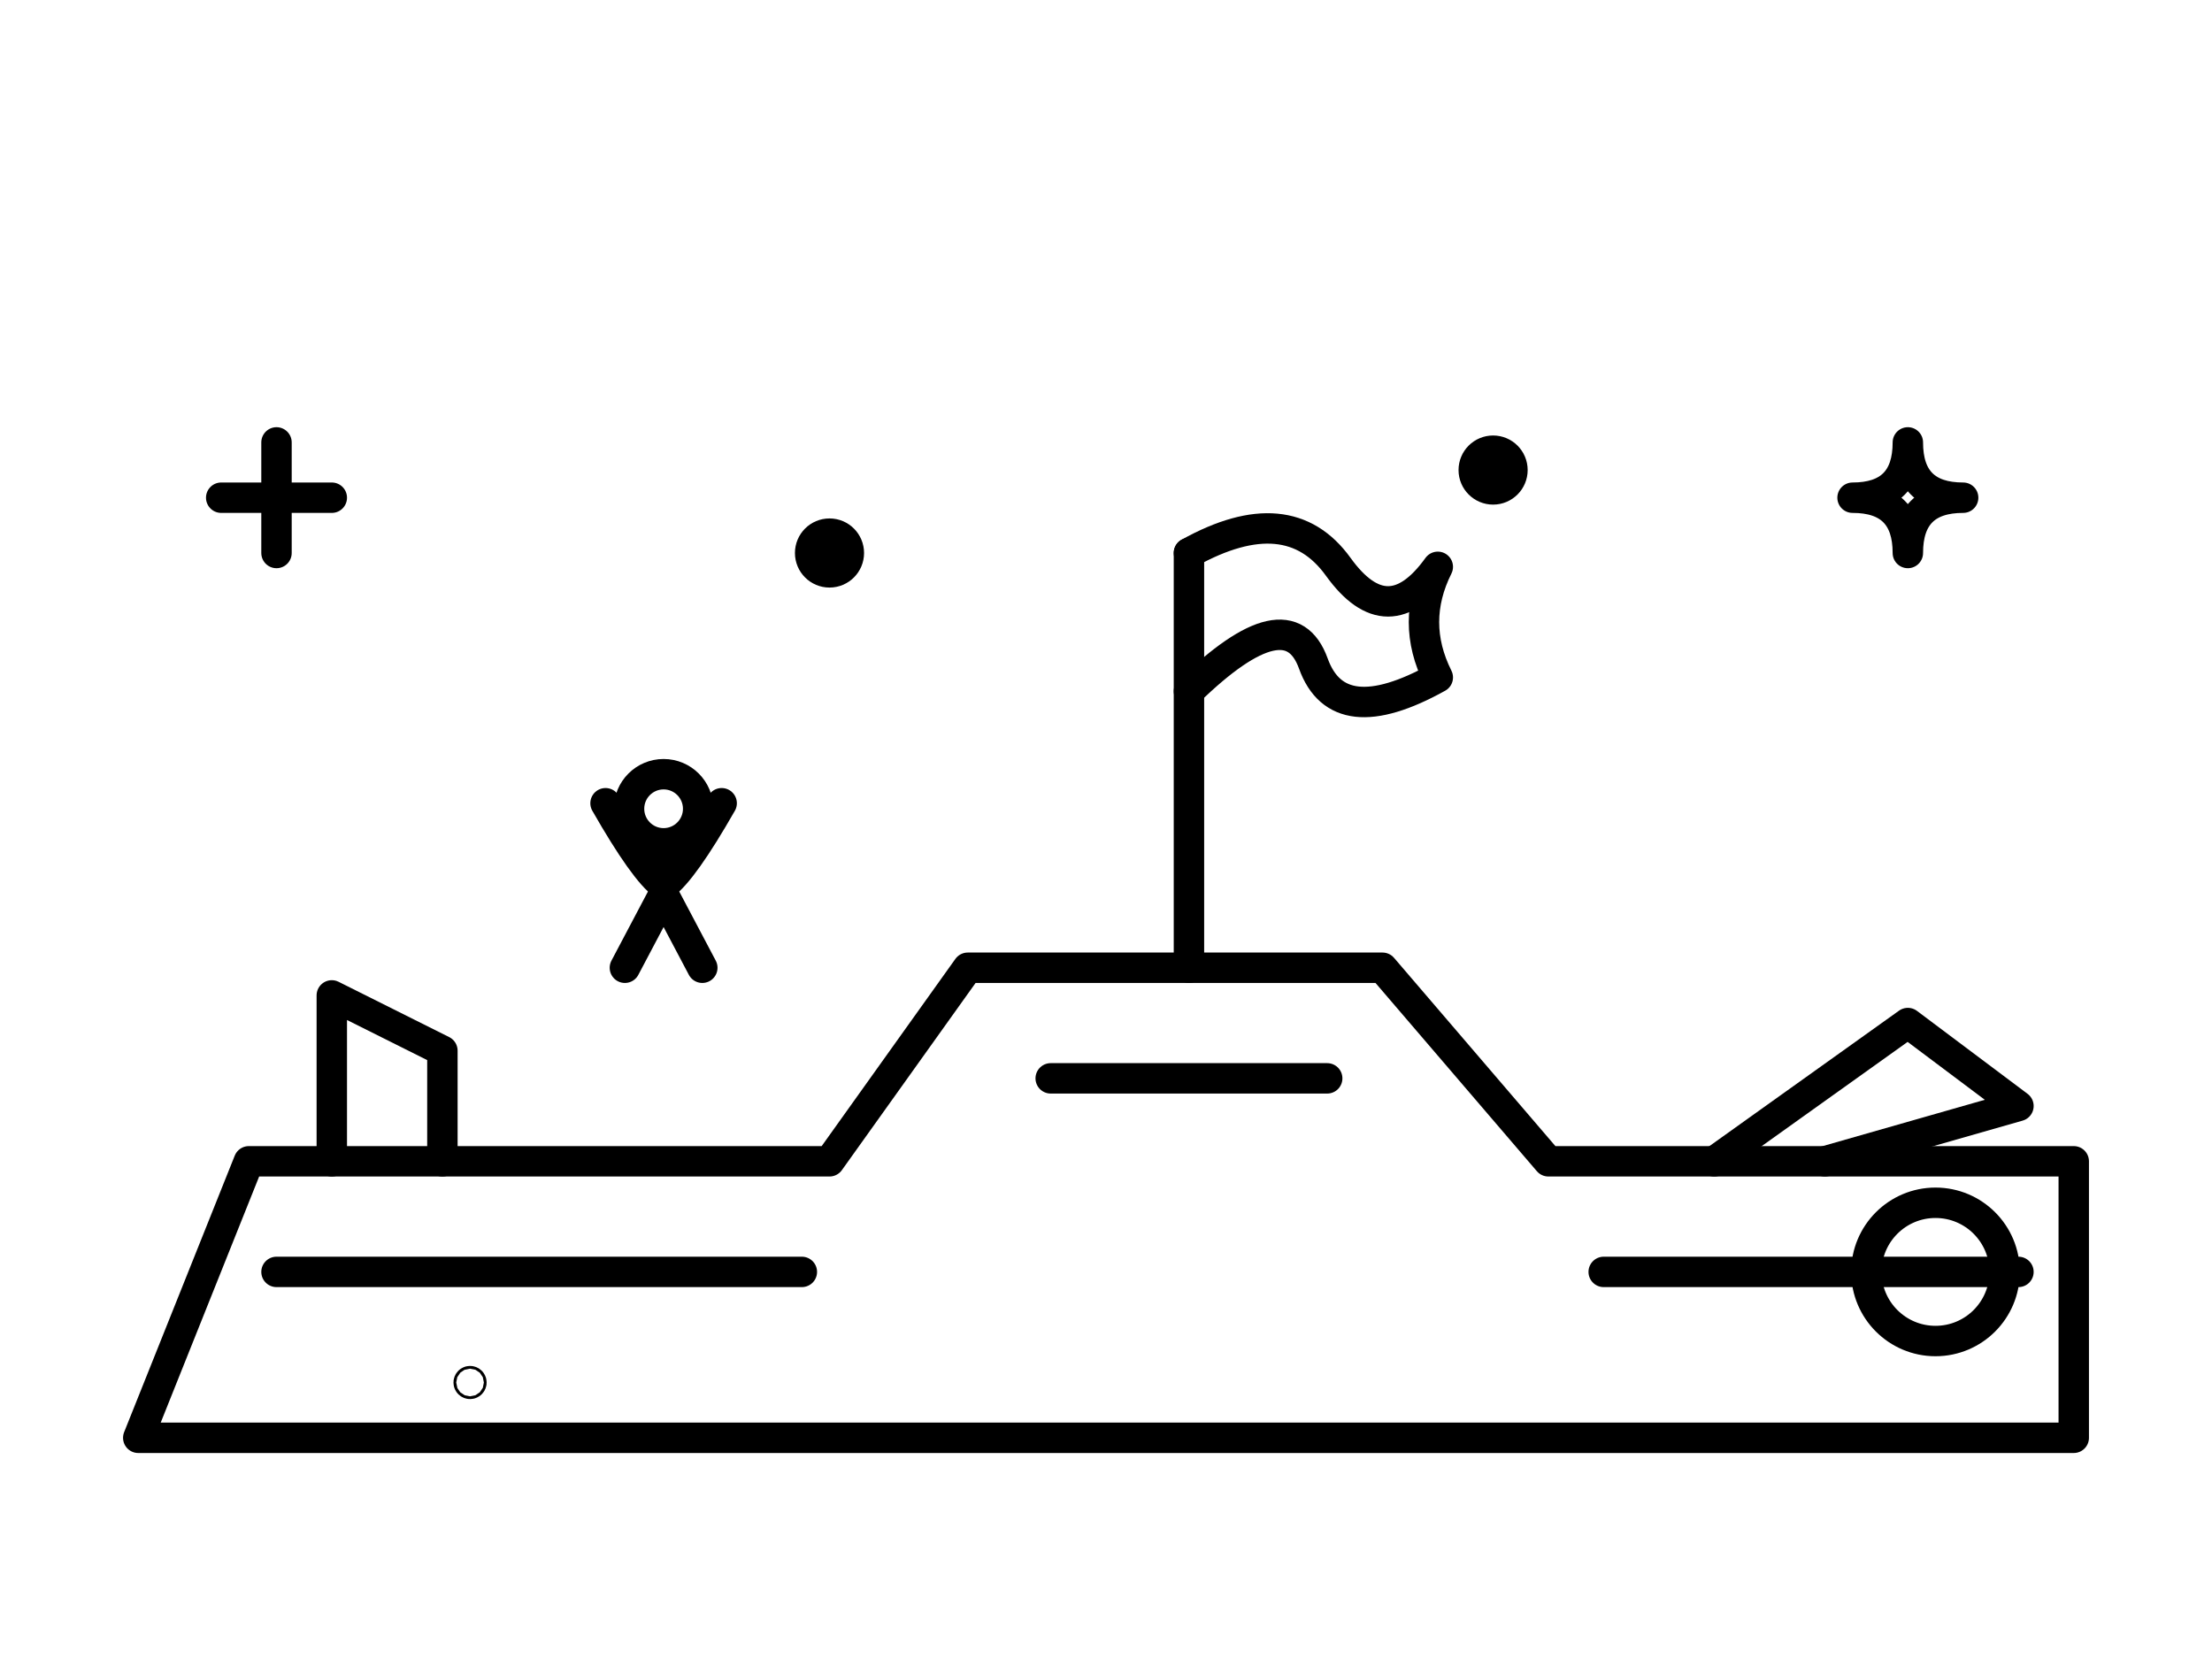
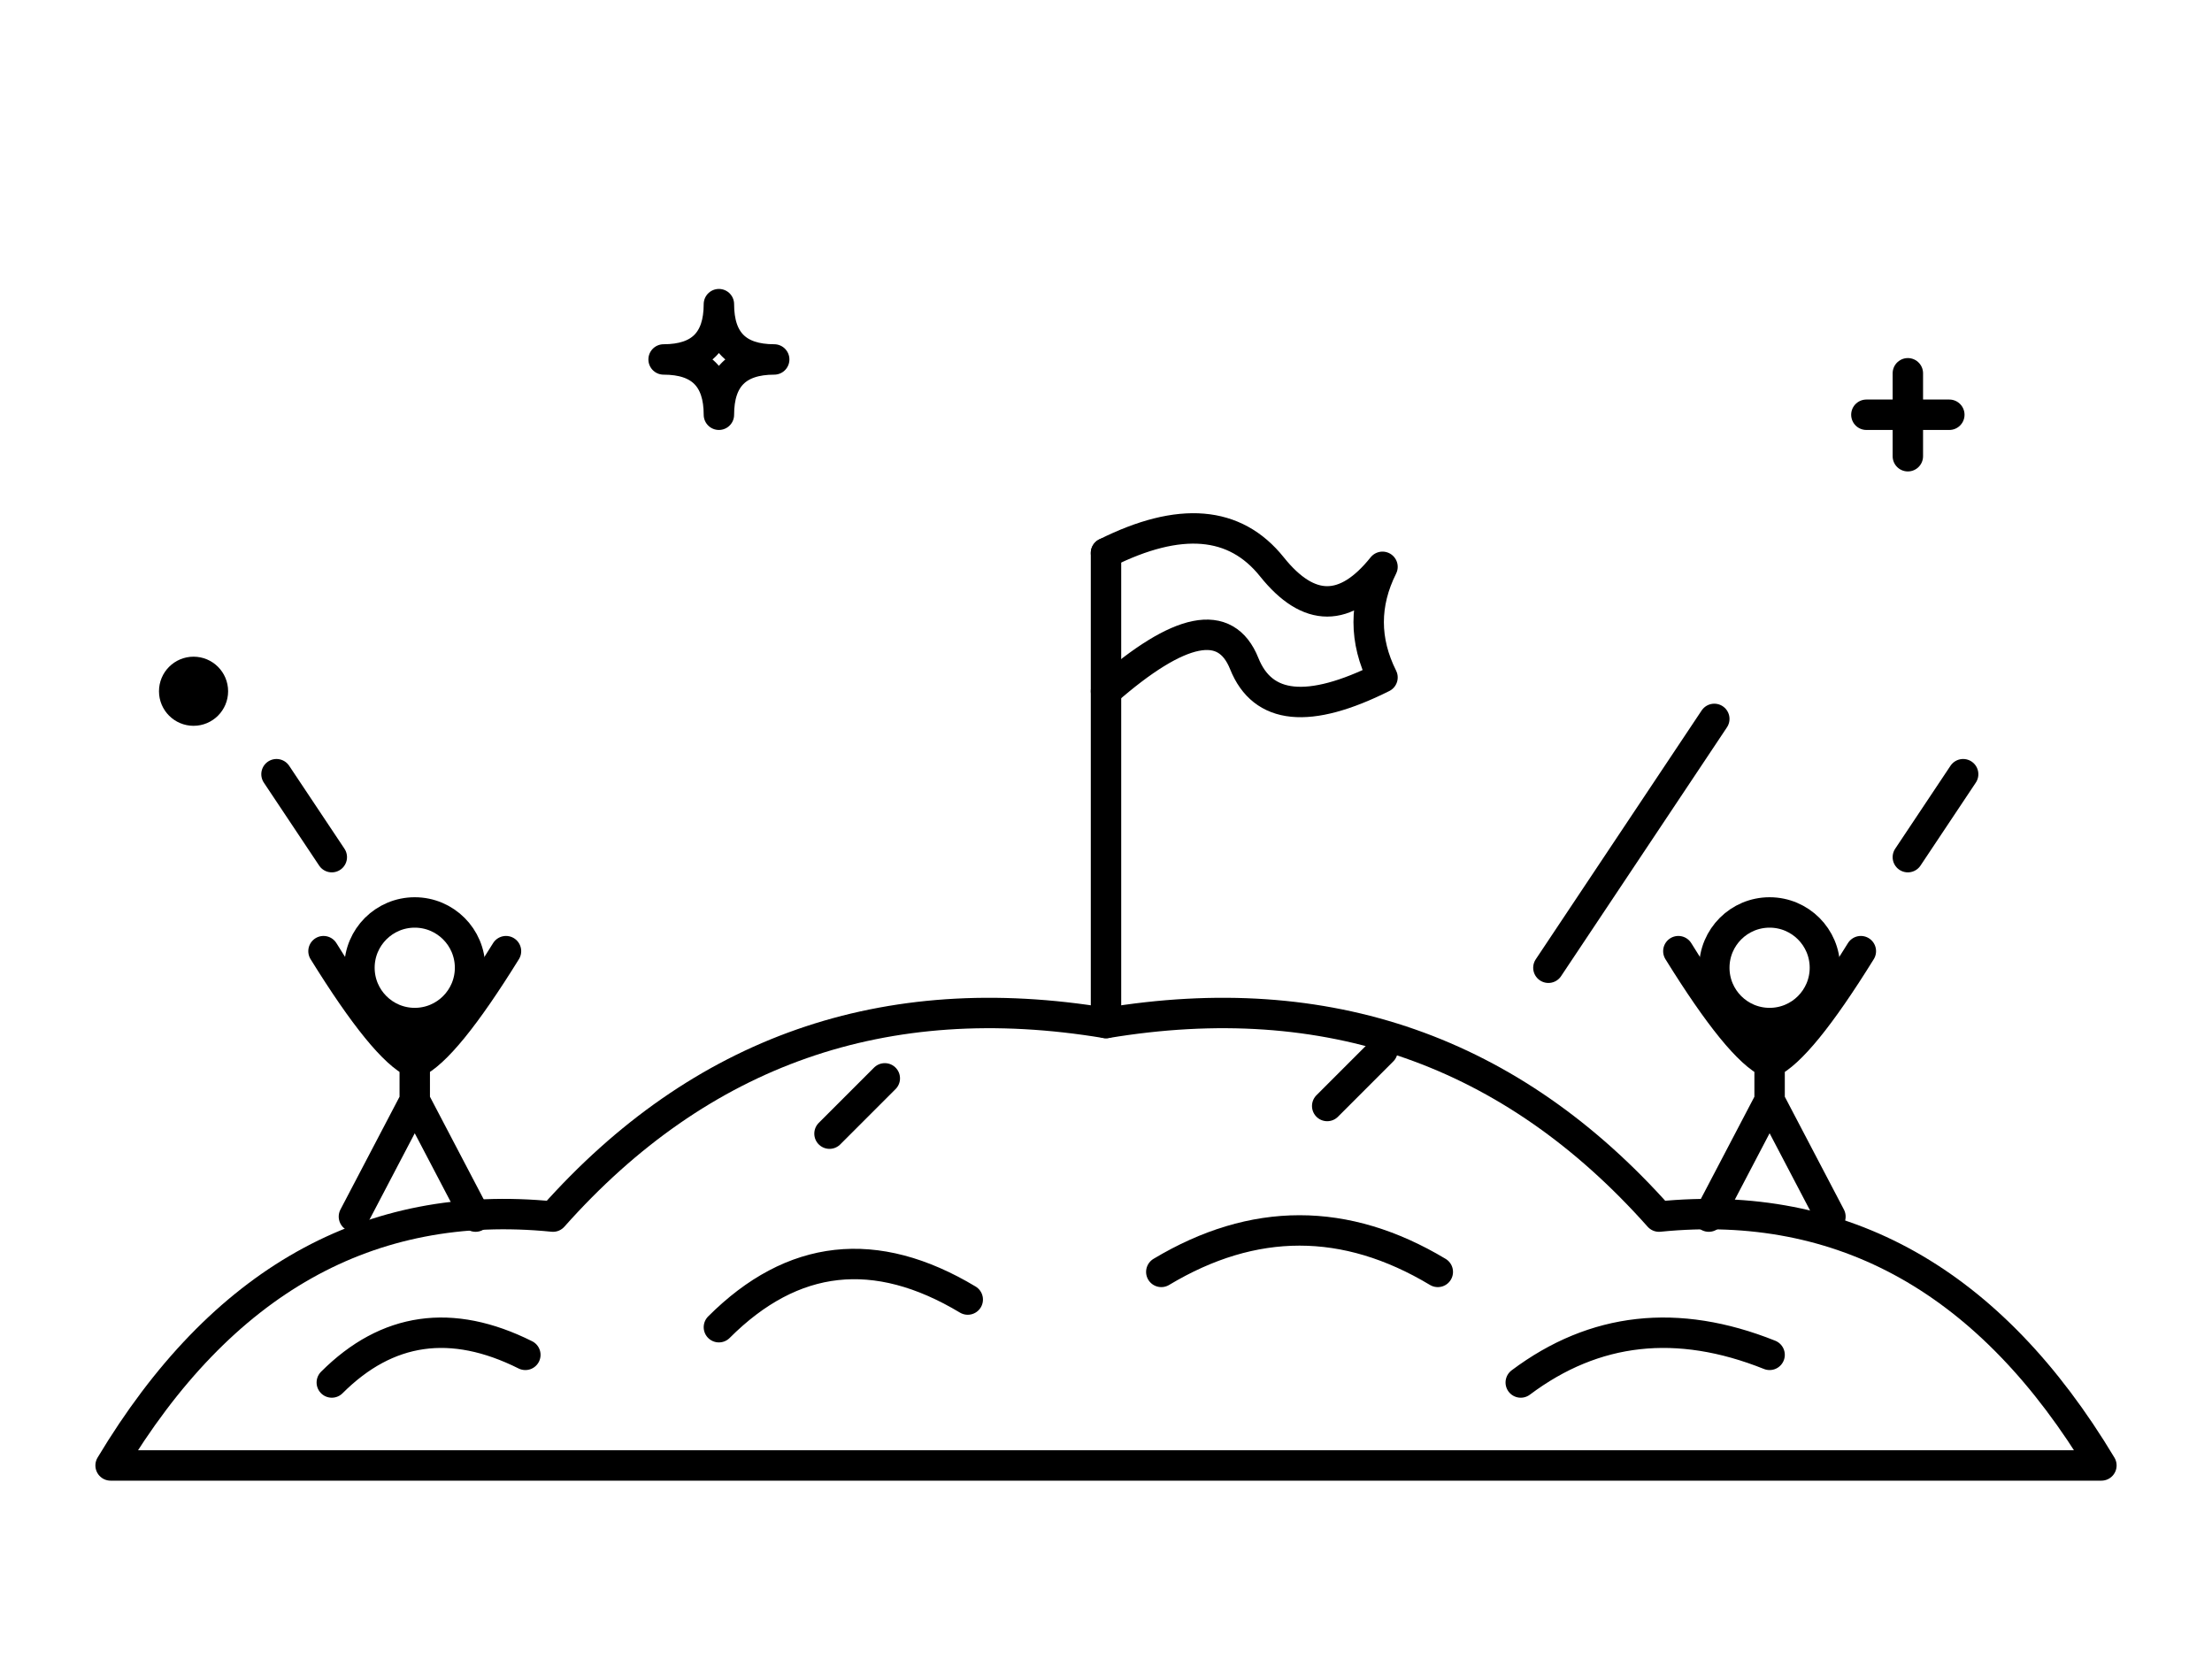
<svg xmlns="http://www.w3.org/2000/svg" viewBox="0 0 160 120" fill="none" stroke="#000" stroke-width="2.2" stroke-linecap="round" stroke-linejoin="round">
-   <path d="M10 104L18 84H60L70 70H100L112 84H150V104Z" />
-   <path d="M20 92H58M76 78H96M116 92H146" />
-   <path d="M86 70V40" />
-   <path d="M86 40Q93.2 36 96.8 41T104 41Q102 45 104 49Q96.8 53 95.0 48T86 50" />
-   <circle cx="34" cy="100" r="0.1" />
-   <path d="M24 84V72L32 76V84" />
-   <path d="M124 84L138 74L146 80L132 84" />
-   <circle cx="140" cy="92" r="5" />
-   <circle cx="48" cy="58.5" r="2.5" />
-   <path d="M43.8 58.1Q46.6 63.0 48 64.0Q49.4 63.0 52.2 58.1" />
-   <path d="M48 62.0V64.7M45.2 70L48 64.7L50.8 70" />
-   <path d="M16 36H24M20 32V40" />
-   <path d="M138 32Q138 36 142 36Q138 36 138 40Q138 36 134 36Q138 36 138 32Z" />
-   <circle cx="60" cy="40" r="1.4" fill="#000" />
-   <circle cx="108" cy="34" r="1.4" fill="#000" />
+   <path d="M8 106Q20 86 40 88Q56 70 80 74Q104 70 120 88Q140 86 152 106Z" />
+   <path d="M24 100Q30 94 38 98M52 96Q60 88 70 94M84 92Q94 86 104 92M110 100Q118 94 128 98" />
+   <path d="M60 82L64 78M96 80L100 76" />
+   <path d="M80 74V40" />
+   <path d="M80 40Q88.0 36 92.0 41T100 41Q98 45 100 49Q92.0 53 90.0 48T80 50" />
+   <circle cx="30" cy="70.0" r="4.0" />
+   <path d="M23.4 68.8Q27.8 75.9 30 76.9Q32.2 75.9 36.6 68.8" />
+   <path d="M30 74.9V79.6M25.6 88L30 79.6L34.4 88" />
+   <path d="M24 62L20 56" />
+   <circle cx="128" cy="70.0" r="4.0" />
+   <path d="M121.4 68.8Q125.8 75.9 128 76.9Q130.2 75.9 134.6 68.8" />
+   <path d="M128 74.9V79.6M123.6 88L128 79.6L132.4 88" />
+   <path d="M138 62L142 56" />
+   <path d="M112 70L124 52" />
+   <path d="M52 22Q52 26 56 26Q52 26 52 30Q52 26 48 26Q52 26 52 22Z" />
+   <path d="M135 30H141M138 27V33" />
+   <circle cx="14" cy="50" r="1.4" fill="#000" />
</svg>
